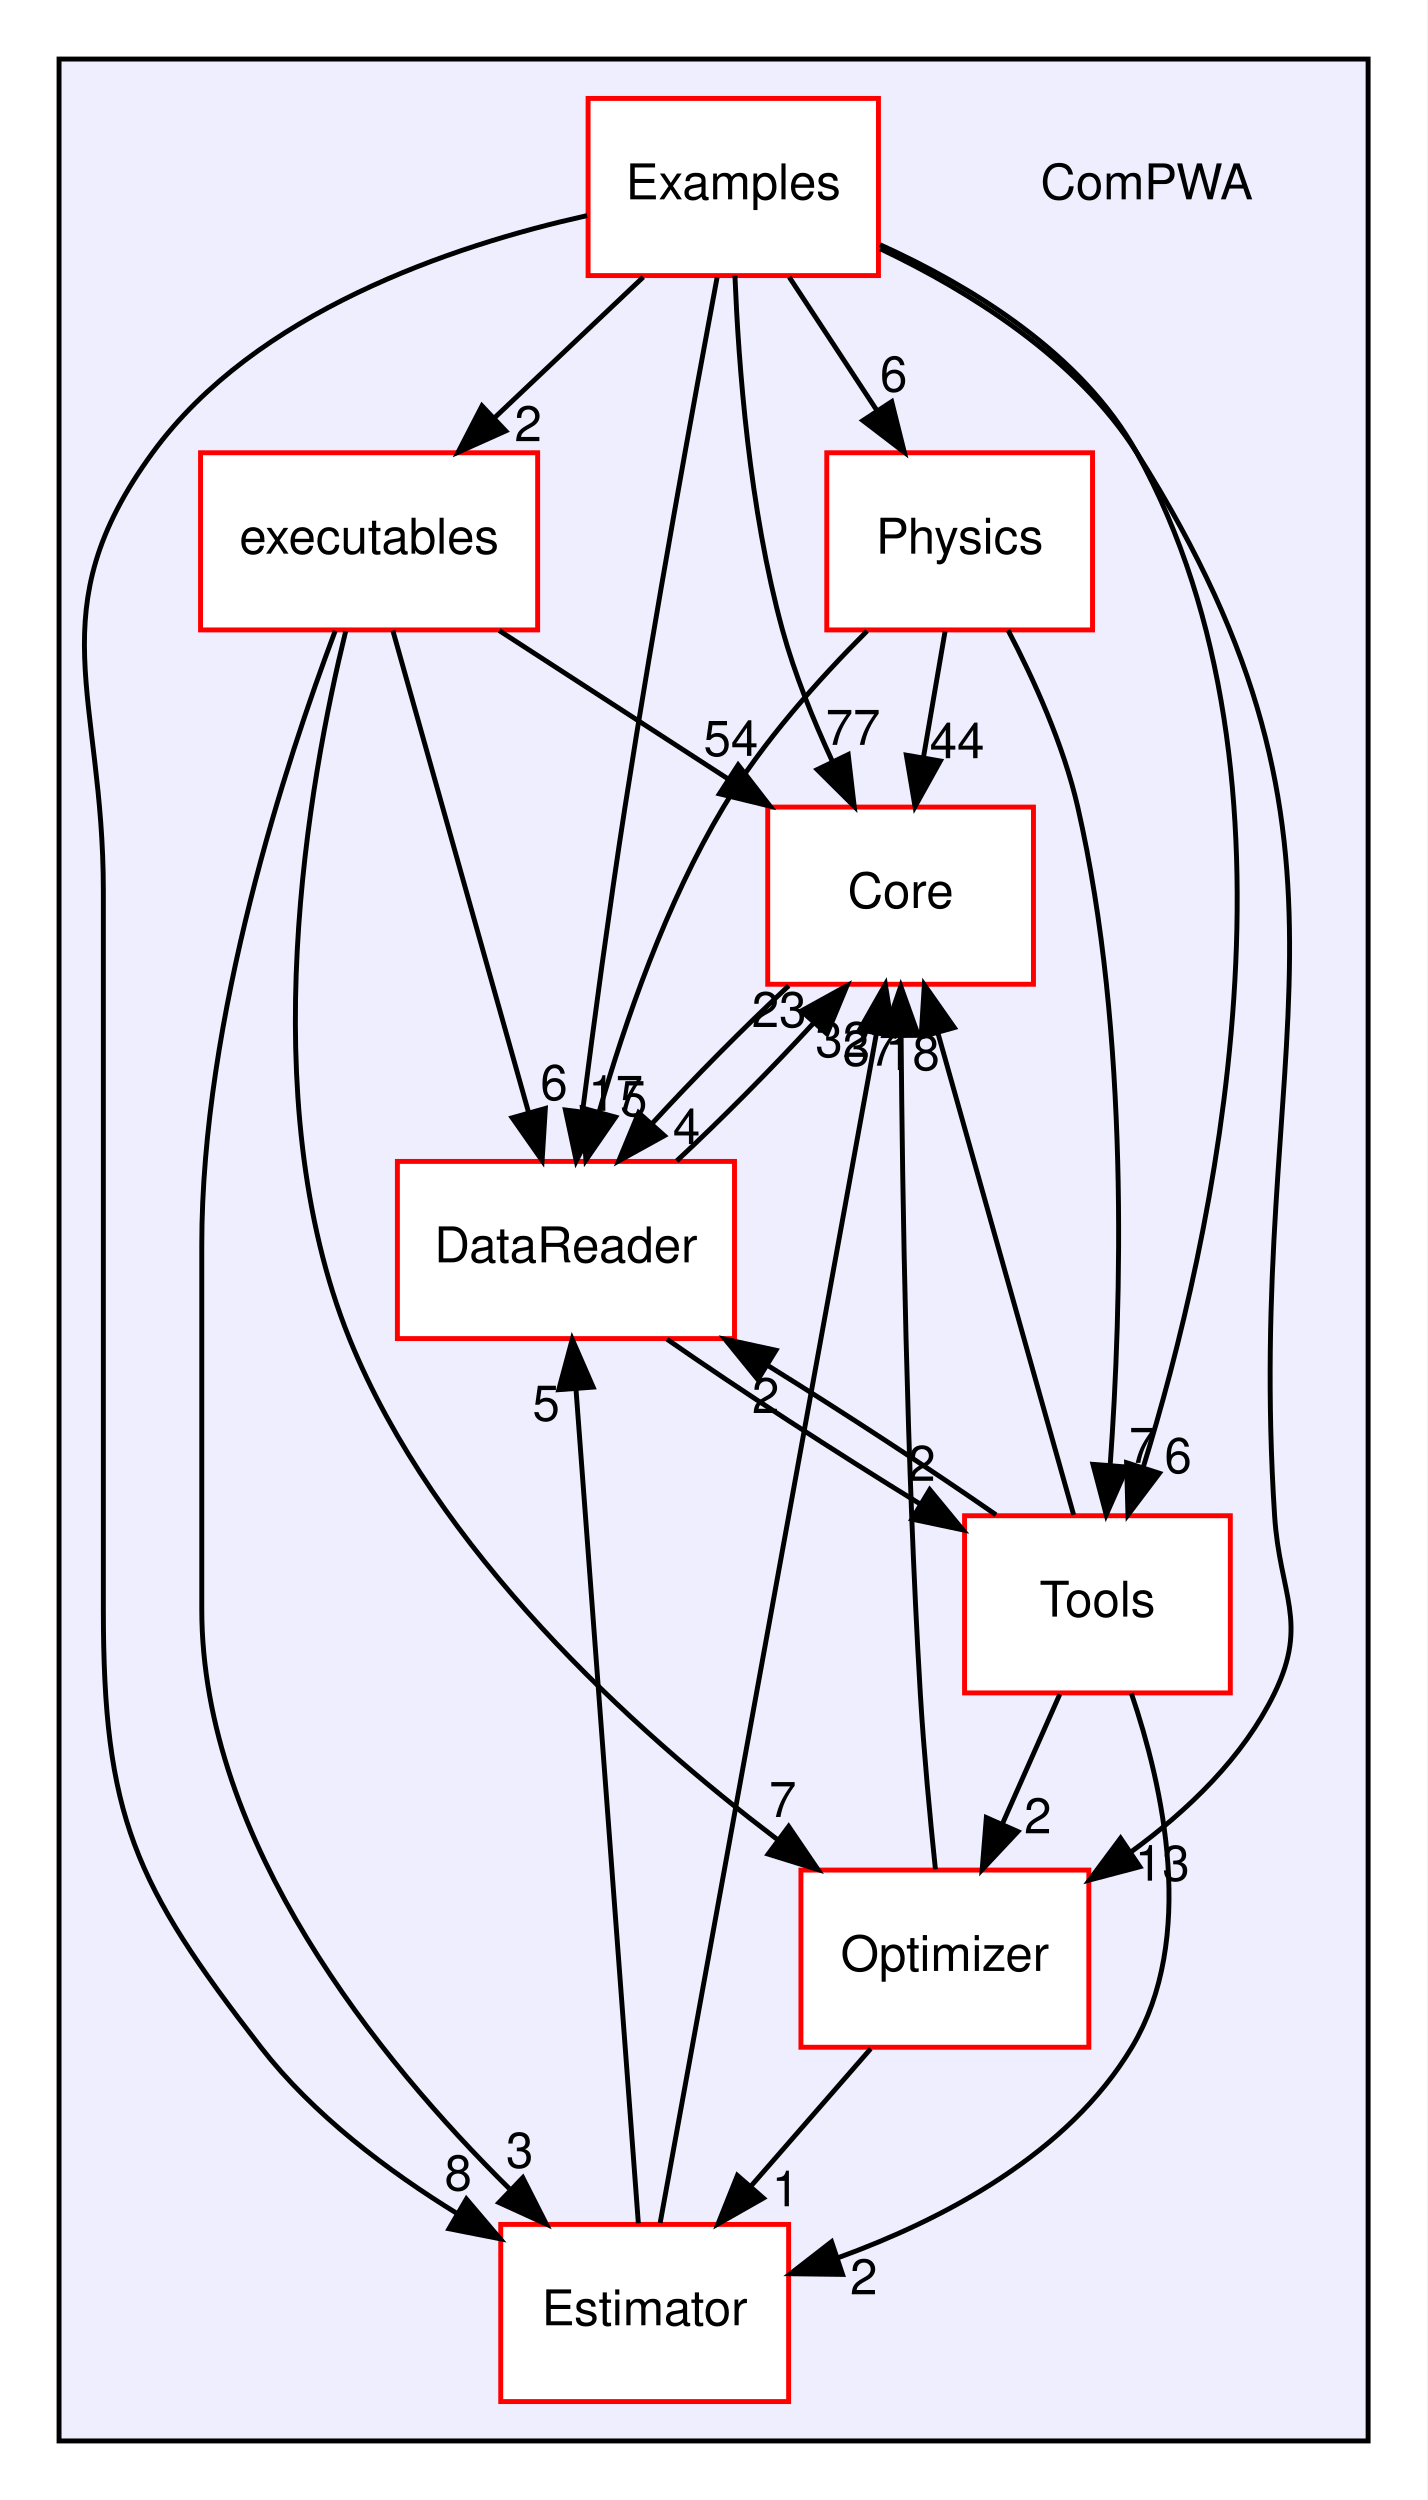
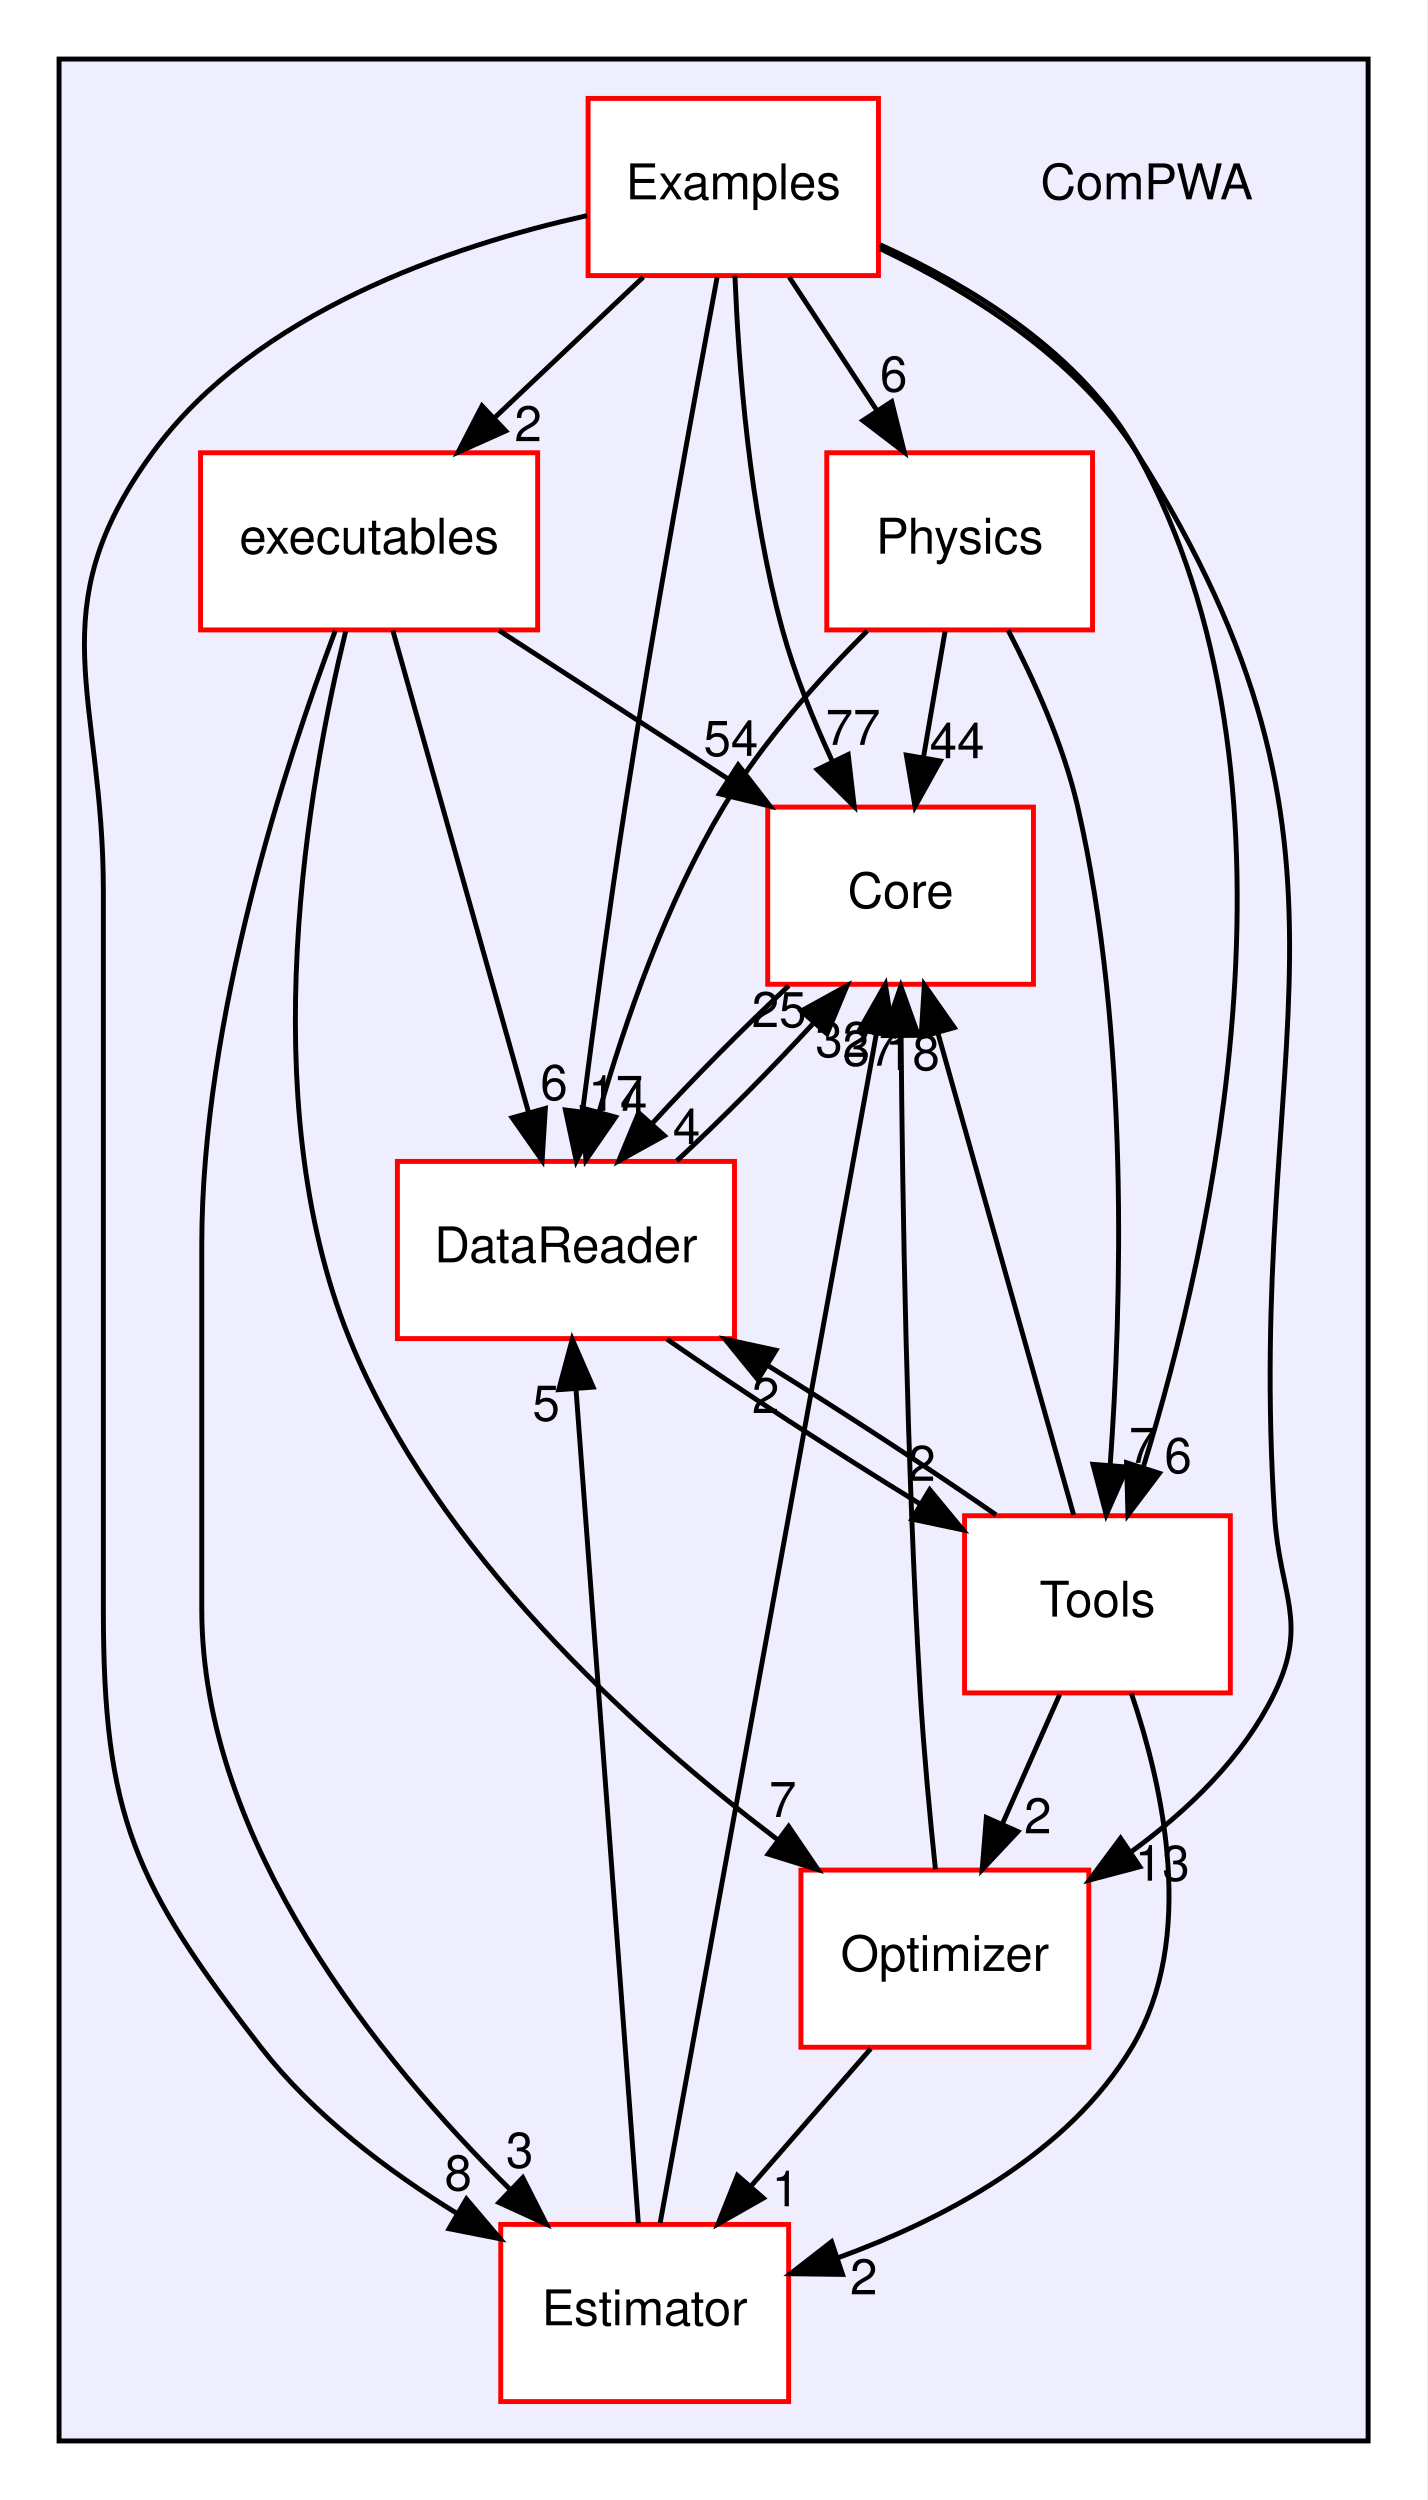
<svg xmlns="http://www.w3.org/2000/svg" xmlns:xlink="http://www.w3.org/1999/xlink" width="290pt" height="508pt" viewBox="0.00 0.00 290.00 508.00">
  <g id="graph0" class="graph" transform="scale(1 1) rotate(0) translate(4 504)">
    <polygon fill="white" stroke="none" points="-4,4 -4,-504 286,-504 286,4 -4,4" />
    <g id="clust1" class="cluster">
      <g id="a_clust1">
        <a xlink:href="dir_4a050d6467fbd459d1c3f1ad22ffdaa0.html" target="_top">
          <polygon fill="#eeeeff" stroke="black" points="8,-8 8,-492 274,-492 274,-8 8,-8" />
        </a>
      </g>
    </g>
    <g id="node1" class="node">
      <text text-anchor="middle" x="229" y="-463.5" font-family="Helvetica,sans-Serif" font-size="10.00">ComPWA</text>
    </g>
    <g id="node2" class="node">
      <g id="a_node2">
        <a xlink:href="dir_6affbc29315b2bcc3e87f973c15f2971.html" target="_top" xlink:title="Core">
          <polygon fill="white" stroke="red" points="206,-340 152,-340 152,-304 206,-304 206,-340" />
          <text text-anchor="middle" x="179" y="-319.5" font-family="Helvetica,sans-Serif" font-size="10.00">Core</text>
        </a>
      </g>
    </g>
    <g id="node3" class="node">
      <g id="a_node3">
        <a xlink:href="dir_07a2f2f9ac9dcc8572e29d5eac3ef8e4.html" target="_top" xlink:title="DataReader">
          <polygon fill="white" stroke="red" points="145.25,-268 76.75,-268 76.75,-232 145.25,-232 145.25,-268" />
          <text text-anchor="middle" x="111" y="-247.5" font-family="Helvetica,sans-Serif" font-size="10.00">DataReader</text>
        </a>
      </g>
    </g>
    <g id="edge1" class="edge">
      <path fill="none" stroke="black" d="M156.275,-303.697C147.166,-295.22 136.919,-284.864 128.403,-275.583" />
      <polygon fill="black" stroke="black" points="130.994,-273.229 121.721,-268.104 125.774,-277.893 130.994,-273.229" />
      <g id="a_edge1-headlabel">
        <a xlink:href="dir_000001_000003.html" target="_top" xlink:title="4">
          <text text-anchor="middle" x="135.506" y="-271.517" font-family="Helvetica,sans-Serif" font-size="10.00">4</text>
        </a>
      </g>
    </g>
    <g id="edge2" class="edge">
      <path fill="none" stroke="black" d="M133.511,-268.104C142.602,-276.552 152.854,-286.901 161.396,-296.199" />
      <polygon fill="black" stroke="black" points="158.83,-298.579 168.107,-303.697 164.046,-293.911 158.83,-298.579" />
      <g id="a_edge2-headlabel">
-         <a xlink:href="dir_000003_000001.html" target="_top" xlink:title="23">
-           <text text-anchor="middle" x="154.317" y="-295.295" font-family="Helvetica,sans-Serif" font-size="10.00">23</text>
+         <a xlink:href="dir_000003_000001.html" target="_top" xlink:title="25">
+           <text text-anchor="middle" x="154.317" y="-295.295" font-family="Helvetica,sans-Serif" font-size="10.00">25</text>
        </a>
      </g>
    </g>
    <g id="node9" class="node">
      <g id="a_node9">
        <a xlink:href="dir_07de378ed9486553e64ea14149656b37.html" target="_top" xlink:title="Tools">
          <polygon fill="white" stroke="red" points="246,-196 192,-196 192,-160 246,-160 246,-196" />
          <text text-anchor="middle" x="219" y="-175.5" font-family="Helvetica,sans-Serif" font-size="10.00">Tools</text>
        </a>
      </g>
    </g>
    <g id="edge3" class="edge">
      <path fill="none" stroke="black" d="M131.523,-231.876C146.097,-221.743 165.876,-208.876 182.998,-198.373" />
      <polygon fill="black" stroke="black" points="184.927,-201.297 191.668,-193.123 181.301,-195.309 184.927,-201.297" />
      <g id="a_edge3-headlabel">
-         <a xlink:href="dir_000003_000029.html" target="_top" xlink:title="2">
+         <a xlink:href="dir_000003_000030.html" target="_top" xlink:title="2">
          <text text-anchor="middle" x="183.323" y="-203.087" font-family="Helvetica,sans-Serif" font-size="10.00">2</text>
        </a>
      </g>
    </g>
    <g id="node4" class="node">
      <g id="a_node4">
        <a xlink:href="dir_3ed12ba79a1160ca9b085eca52cedfd6.html" target="_top" xlink:title="Estimator">
          <polygon fill="white" stroke="red" points="156.25,-52 97.75,-52 97.75,-16 156.25,-16 156.25,-52" />
          <text text-anchor="middle" x="127" y="-31.5" font-family="Helvetica,sans-Serif" font-size="10.00">Estimator</text>
        </a>
      </g>
    </g>
    <g id="edge19" class="edge">
      <path fill="none" stroke="black" d="M130.147,-52.306C138.893,-100.412 163.546,-236.001 174.103,-294.065" />
      <polygon fill="black" stroke="black" points="170.67,-294.753 175.903,-303.966 177.557,-293.501 170.67,-294.753" />
      <g id="a_edge19-headlabel">
        <a xlink:href="dir_000007_000001.html" target="_top" xlink:title="32">
          <text text-anchor="middle" x="167.234" y="-289.225" font-family="Helvetica,sans-Serif" font-size="10.00">32</text>
        </a>
      </g>
    </g>
    <g id="edge20" class="edge">
      <path fill="none" stroke="black" d="M125.712,-52.233C122.938,-89.324 116.385,-176.981 113.04,-221.712" />
      <polygon fill="black" stroke="black" points="109.538,-221.616 112.282,-231.849 116.518,-222.138 109.538,-221.616" />
      <g id="a_edge20-headlabel">
        <a xlink:href="dir_000007_000003.html" target="_top" xlink:title="5">
          <text text-anchor="middle" x="106.974" y="-215.32" font-family="Helvetica,sans-Serif" font-size="10.00">5</text>
        </a>
      </g>
    </g>
    <g id="node5" class="node">
      <g id="a_node5">
        <a xlink:href="dir_d3797818b93279c559ab8c66e3e384f0.html" target="_top" xlink:title="Examples">
          <polygon fill="white" stroke="red" points="174.5,-484 115.5,-484 115.5,-448 174.5,-448 174.5,-484" />
          <text text-anchor="middle" x="145" y="-463.5" font-family="Helvetica,sans-Serif" font-size="10.00">Examples</text>
        </a>
      </g>
    </g>
    <g id="edge4" class="edge">
      <path fill="none" stroke="black" d="M145.338,-447.972C146.06,-429.836 148.275,-400.436 155,-376 157.466,-367.04 161.259,-357.675 165.107,-349.354" />
      <polygon fill="black" stroke="black" points="168.356,-350.675 169.573,-340.151 162.058,-347.619 168.356,-350.675" />
      <g id="a_edge4-headlabel">
        <a xlink:href="dir_000013_000001.html" target="_top" xlink:title="77">
          <text text-anchor="middle" x="169.341" y="-352.649" font-family="Helvetica,sans-Serif" font-size="10.00">77</text>
        </a>
      </g>
    </g>
    <g id="edge5" class="edge">
      <path fill="none" stroke="black" d="M141.718,-447.646C137.212,-423.541 128.987,-378.54 123,-340 119.789,-319.331 116.648,-295.884 114.385,-278.246" />
      <polygon fill="black" stroke="black" points="117.828,-277.571 113.097,-268.091 110.884,-278.452 117.828,-277.571" />
      <g id="a_edge5-headlabel">
        <a xlink:href="dir_000013_000003.html" target="_top" xlink:title="17">
          <text text-anchor="middle" x="121.097" y="-278.28" font-family="Helvetica,sans-Serif" font-size="10.00">17</text>
        </a>
      </g>
    </g>
    <g id="edge8" class="edge">
      <path fill="none" stroke="black" d="M115.294,-460.19C87.706,-454.051 47.846,-440.575 27,-412 3.541,-379.843 17,-362.804 17,-323 17,-323 17,-323 17,-177 17,-134.965 23.242,-121.218 49,-88 59.634,-74.286 74.835,-62.842 88.997,-54.139" />
      <polygon fill="black" stroke="black" points="90.773,-57.155 97.631,-49.079 87.234,-51.116 90.773,-57.155" />
      <g id="a_edge8-headlabel">
        <a xlink:href="dir_000013_000007.html" target="_top" xlink:title="8">
          <text text-anchor="middle" x="89.108" y="-58.922" font-family="Helvetica,sans-Serif" font-size="10.00">8</text>
        </a>
      </g>
    </g>
    <g id="node6" class="node">
      <g id="a_node6">
        <a xlink:href="dir_f8af16d85c17617dacb0f135ccb3a513.html" target="_top" xlink:title="executables">
          <polygon fill="white" stroke="red" points="105.25,-412 36.75,-412 36.75,-376 105.25,-376 105.25,-412" />
          <text text-anchor="middle" x="71" y="-391.5" font-family="Helvetica,sans-Serif" font-size="10.00">executables</text>
        </a>
      </g>
    </g>
    <g id="edge7" class="edge">
      <path fill="none" stroke="black" d="M126.708,-447.697C117.567,-439.05 106.36,-428.449 96.4,-419.027" />
      <polygon fill="black" stroke="black" points="98.752,-416.434 89.082,-412.104 93.941,-421.519 98.752,-416.434" />
      <g id="a_edge7-headlabel">
        <a xlink:href="dir_000013_000018.html" target="_top" xlink:title="2">
          <text text-anchor="middle" x="103.314" y="-414.341" font-family="Helvetica,sans-Serif" font-size="10.00">2</text>
        </a>
      </g>
    </g>
    <g id="node7" class="node">
      <g id="a_node7">
        <a xlink:href="dir_e70d8e706843d7578727bdcd4ddb658f.html" target="_top" xlink:title="Optimizer">
          <polygon fill="white" stroke="red" points="217.25,-124 158.75,-124 158.75,-88 217.25,-88 217.25,-124" />
          <text text-anchor="middle" x="188" y="-103.5" font-family="Helvetica,sans-Serif" font-size="10.00">Optimizer</text>
        </a>
      </g>
    </g>
    <g id="edge9" class="edge">
      <path fill="none" stroke="black" d="M174.86,-453.45C192.979,-444.83 214.878,-431.209 227,-412 278.663,-330.135 248.765,-292.602 255,-196 256.031,-180.033 261.971,-174.402 255,-160 248.657,-146.894 237.326,-136.046 225.765,-127.651" />
      <polygon fill="black" stroke="black" points="227.618,-124.679 217.374,-121.975 223.696,-130.477 227.618,-124.679" />
      <g id="a_edge9-headlabel">
        <a xlink:href="dir_000013_000020.html" target="_top" xlink:title="13">
          <text text-anchor="middle" x="232.186" y="-121.842" font-family="Helvetica,sans-Serif" font-size="10.00">13</text>
        </a>
      </g>
    </g>
    <g id="node8" class="node">
      <g id="a_node8">
        <a xlink:href="dir_b3db74a047a522c1bb2757e17a1c93c2.html" target="_top" xlink:title="Physics">
          <polygon fill="white" stroke="red" points="218,-412 164,-412 164,-376 218,-376 218,-412" />
          <text text-anchor="middle" x="191" y="-391.5" font-family="Helvetica,sans-Serif" font-size="10.00">Physics</text>
        </a>
      </g>
    </g>
    <g id="edge10" class="edge">
      <path fill="none" stroke="black" d="M156.371,-447.697C161.718,-439.559 168.204,-429.689 174.111,-420.701" />
      <polygon fill="black" stroke="black" points="177.193,-422.384 179.76,-412.104 171.343,-418.539 177.193,-422.384" />
      <g id="a_edge10-headlabel">
        <a xlink:href="dir_000013_000024.html" target="_top" xlink:title="6">
          <text text-anchor="middle" x="177.592" y="-424.447" font-family="Helvetica,sans-Serif" font-size="10.00">6</text>
        </a>
      </g>
    </g>
    <g id="edge6" class="edge">
      <path fill="none" stroke="black" d="M174.803,-454.277C193.393,-445.868 215.838,-432.171 227,-412 263.727,-345.633 242.396,-251.572 228.327,-205.928" />
      <polygon fill="black" stroke="black" points="231.587,-204.634 225.202,-196.179 224.921,-206.77 231.587,-204.634" />
      <g id="a_edge6-headlabel">
-         <a xlink:href="dir_000013_000029.html" target="_top" xlink:title="6">
+         <a xlink:href="dir_000013_000030.html" target="_top" xlink:title="6">
          <text text-anchor="middle" x="235.388" y="-204.69" font-family="Helvetica,sans-Serif" font-size="10.00">6</text>
        </a>
      </g>
    </g>
    <g id="edge15" class="edge">
      <path fill="none" stroke="black" d="M97.42,-375.876C111.41,-366.808 128.776,-355.552 143.886,-345.759" />
      <polygon fill="black" stroke="black" points="145.991,-348.566 152.479,-340.19 142.183,-342.692 145.991,-348.566" />
      <g id="a_edge15-headlabel">
        <a xlink:href="dir_000018_000001.html" target="_top" xlink:title="54">
          <text text-anchor="middle" x="144.519" y="-350.403" font-family="Helvetica,sans-Serif" font-size="10.00">54</text>
        </a>
      </g>
    </g>
    <g id="edge16" class="edge">
      <path fill="none" stroke="black" d="M75.825,-375.871C82.672,-351.564 95.276,-306.819 103.391,-278.013" />
      <polygon fill="black" stroke="black" points="106.815,-278.764 106.158,-268.189 100.078,-276.866 106.815,-278.764" />
      <g id="a_edge16-headlabel">
        <a xlink:href="dir_000018_000003.html" target="_top" xlink:title="6">
          <text text-anchor="middle" x="108.574" y="-280.493" font-family="Helvetica,sans-Serif" font-size="10.00">6</text>
        </a>
      </g>
    </g>
    <g id="edge17" class="edge">
      <path fill="none" stroke="black" d="M64.12,-375.829C54.185,-349.444 37,-297.136 37,-251 37,-251 37,-251 37,-177 37,-129.714 73.044,-85.408 99.512,-59.247" />
      <polygon fill="black" stroke="black" points="102.228,-61.492 107.026,-52.045 97.385,-56.438 102.228,-61.492" />
      <g id="a_edge17-headlabel">
        <a xlink:href="dir_000018_000007.html" target="_top" xlink:title="3">
          <text text-anchor="middle" x="101.598" y="-63.529" font-family="Helvetica,sans-Serif" font-size="10.00">3</text>
        </a>
      </g>
    </g>
    <g id="edge18" class="edge">
      <path fill="none" stroke="black" d="M66.248,-375.754C58.803,-345.395 47.175,-280.985 67,-232 84.429,-188.936 124.597,-152.494 153.886,-130.264" />
      <polygon fill="black" stroke="black" points="156.254,-132.866 162.209,-124.104 152.089,-127.24 156.254,-132.866" />
      <g id="a_edge18-headlabel">
        <a xlink:href="dir_000018_000020.html" target="_top" xlink:title="7">
          <text text-anchor="middle" x="155.053" y="-134.787" font-family="Helvetica,sans-Serif" font-size="10.00">7</text>
        </a>
      </g>
    </g>
    <g id="edge21" class="edge">
      <path fill="none" stroke="black" d="M186.077,-124.163C184.992,-134.526 183.714,-148.006 183,-160 180.221,-206.688 179.366,-261.103 179.107,-293.213" />
      <polygon fill="black" stroke="black" points="175.605,-293.568 179.038,-303.591 182.604,-293.615 175.605,-293.568" />
      <g id="a_edge21-headlabel">
        <a xlink:href="dir_000020_000001.html" target="_top" xlink:title="37">
          <text text-anchor="middle" x="172.789" y="-287.455" font-family="Helvetica,sans-Serif" font-size="10.00">37</text>
        </a>
      </g>
    </g>
    <g id="edge22" class="edge">
      <path fill="none" stroke="black" d="M172.921,-87.697C165.608,-79.305 156.69,-69.07 148.665,-59.861" />
      <polygon fill="black" stroke="black" points="151.114,-57.344 141.905,-52.104 145.836,-61.943 151.114,-57.344" />
      <g id="a_edge22-headlabel">
        <a xlink:href="dir_000020_000007.html" target="_top" xlink:title="1">
          <text text-anchor="middle" x="155.616" y="-55.689" font-family="Helvetica,sans-Serif" font-size="10.00">1</text>
        </a>
      </g>
    </g>
    <g id="edge23" class="edge">
      <path fill="none" stroke="black" d="M188.034,-375.697C186.711,-367.983 185.122,-358.712 183.648,-350.112" />
      <polygon fill="black" stroke="black" points="187.072,-349.369 181.932,-340.104 180.172,-350.552 187.072,-349.369" />
      <g id="a_edge23-headlabel">
        <a xlink:href="dir_000024_000001.html" target="_top" xlink:title="44">
          <text text-anchor="middle" x="190.477" y="-349.932" font-family="Helvetica,sans-Serif" font-size="10.00">44</text>
        </a>
      </g>
    </g>
    <g id="edge24" class="edge">
      <path fill="none" stroke="black" d="M172.194,-375.786C162.431,-366.046 150.922,-353.199 143,-340 131.362,-320.609 122.984,-296.32 117.727,-278.018" />
      <polygon fill="black" stroke="black" points="121.076,-276.996 115.059,-268.276 114.325,-278.845 121.076,-276.996" />
      <g id="a_edge24-headlabel">
-         <a xlink:href="dir_000024_000003.html" target="_top" xlink:title="5">
-           <text text-anchor="middle" x="124.764" y="-277.213" font-family="Helvetica,sans-Serif" font-size="10.00">5</text>
+         <a xlink:href="dir_000024_000003.html" target="_top" xlink:title="4">
+           <text text-anchor="middle" x="124.764" y="-277.213" font-family="Helvetica,sans-Serif" font-size="10.00">4</text>
        </a>
      </g>
    </g>
    <g id="edge25" class="edge">
      <path fill="none" stroke="black" d="M200.836,-375.952C206.115,-365.853 212.115,-352.603 215,-340 225.537,-293.964 223.911,-238.589 221.585,-206.24" />
      <polygon fill="black" stroke="black" points="225.068,-205.889 220.786,-196.198 218.09,-206.444 225.068,-205.889" />
      <g id="a_edge25-headlabel">
-         <a xlink:href="dir_000024_000029.html" target="_top" xlink:title="7">
+         <a xlink:href="dir_000024_000030.html" target="_top" xlink:title="7">
          <text text-anchor="middle" x="228.184" y="-206.747" font-family="Helvetica,sans-Serif" font-size="10.00">7</text>
        </a>
      </g>
    </g>
    <g id="edge11" class="edge">
      <path fill="none" stroke="black" d="M214.158,-196.189C207.301,-220.531 194.696,-265.28 186.589,-294.059" />
      <polygon fill="black" stroke="black" points="183.167,-293.297 183.825,-303.871 189.905,-295.195 183.167,-293.297" />
      <g id="a_edge11-headlabel">
-         <a xlink:href="dir_000029_000001.html" target="_top" xlink:title="18">
+         <a xlink:href="dir_000030_000001.html" target="_top" xlink:title="18">
          <text text-anchor="middle" x="181.409" y="-286.567" font-family="Helvetica,sans-Serif" font-size="10.00">18</text>
        </a>
      </g>
    </g>
    <g id="edge12" class="edge">
      <path fill="none" stroke="black" d="M198.383,-196.19C185.199,-205.353 167.783,-216.736 151.928,-226.586" />
      <polygon fill="black" stroke="black" points="150.005,-223.659 143.317,-231.876 153.67,-229.624 150.005,-223.659" />
      <g id="a_edge12-headlabel">
-         <a xlink:href="dir_000029_000003.html" target="_top" xlink:title="2">
+         <a xlink:href="dir_000030_000003.html" target="_top" xlink:title="2">
          <text text-anchor="middle" x="151.582" y="-216.858" font-family="Helvetica,sans-Serif" font-size="10.00">2</text>
        </a>
      </g>
    </g>
    <g id="edge13" class="edge">
      <path fill="none" stroke="black" d="M225.889,-159.918C232.352,-140.942 239.22,-110.072 226,-88 213.057,-66.389 187.959,-53.092 166.273,-45.221" />
      <polygon fill="black" stroke="black" points="167.199,-41.84 156.605,-41.976 164.972,-48.476 167.199,-41.84" />
      <g id="a_edge13-headlabel">
-         <a xlink:href="dir_000029_000007.html" target="_top" xlink:title="2">
+         <a xlink:href="dir_000030_000007.html" target="_top" xlink:title="2">
          <text text-anchor="middle" x="171.51" y="-37.792" font-family="Helvetica,sans-Serif" font-size="10.00">2</text>
        </a>
      </g>
    </g>
    <g id="edge14" class="edge">
      <path fill="none" stroke="black" d="M211.337,-159.697C207.808,-151.728 203.544,-142.1 199.631,-133.264" />
      <polygon fill="black" stroke="black" points="202.824,-131.831 195.575,-124.104 196.424,-134.665 202.824,-131.831" />
      <g id="a_edge14-headlabel">
-         <a xlink:href="dir_000029_000020.html" target="_top" xlink:title="2">
+         <a xlink:href="dir_000030_000020.html" target="_top" xlink:title="2">
          <text text-anchor="middle" x="206.876" y="-131.468" font-family="Helvetica,sans-Serif" font-size="10.00">2</text>
        </a>
      </g>
    </g>
  </g>
</svg>
